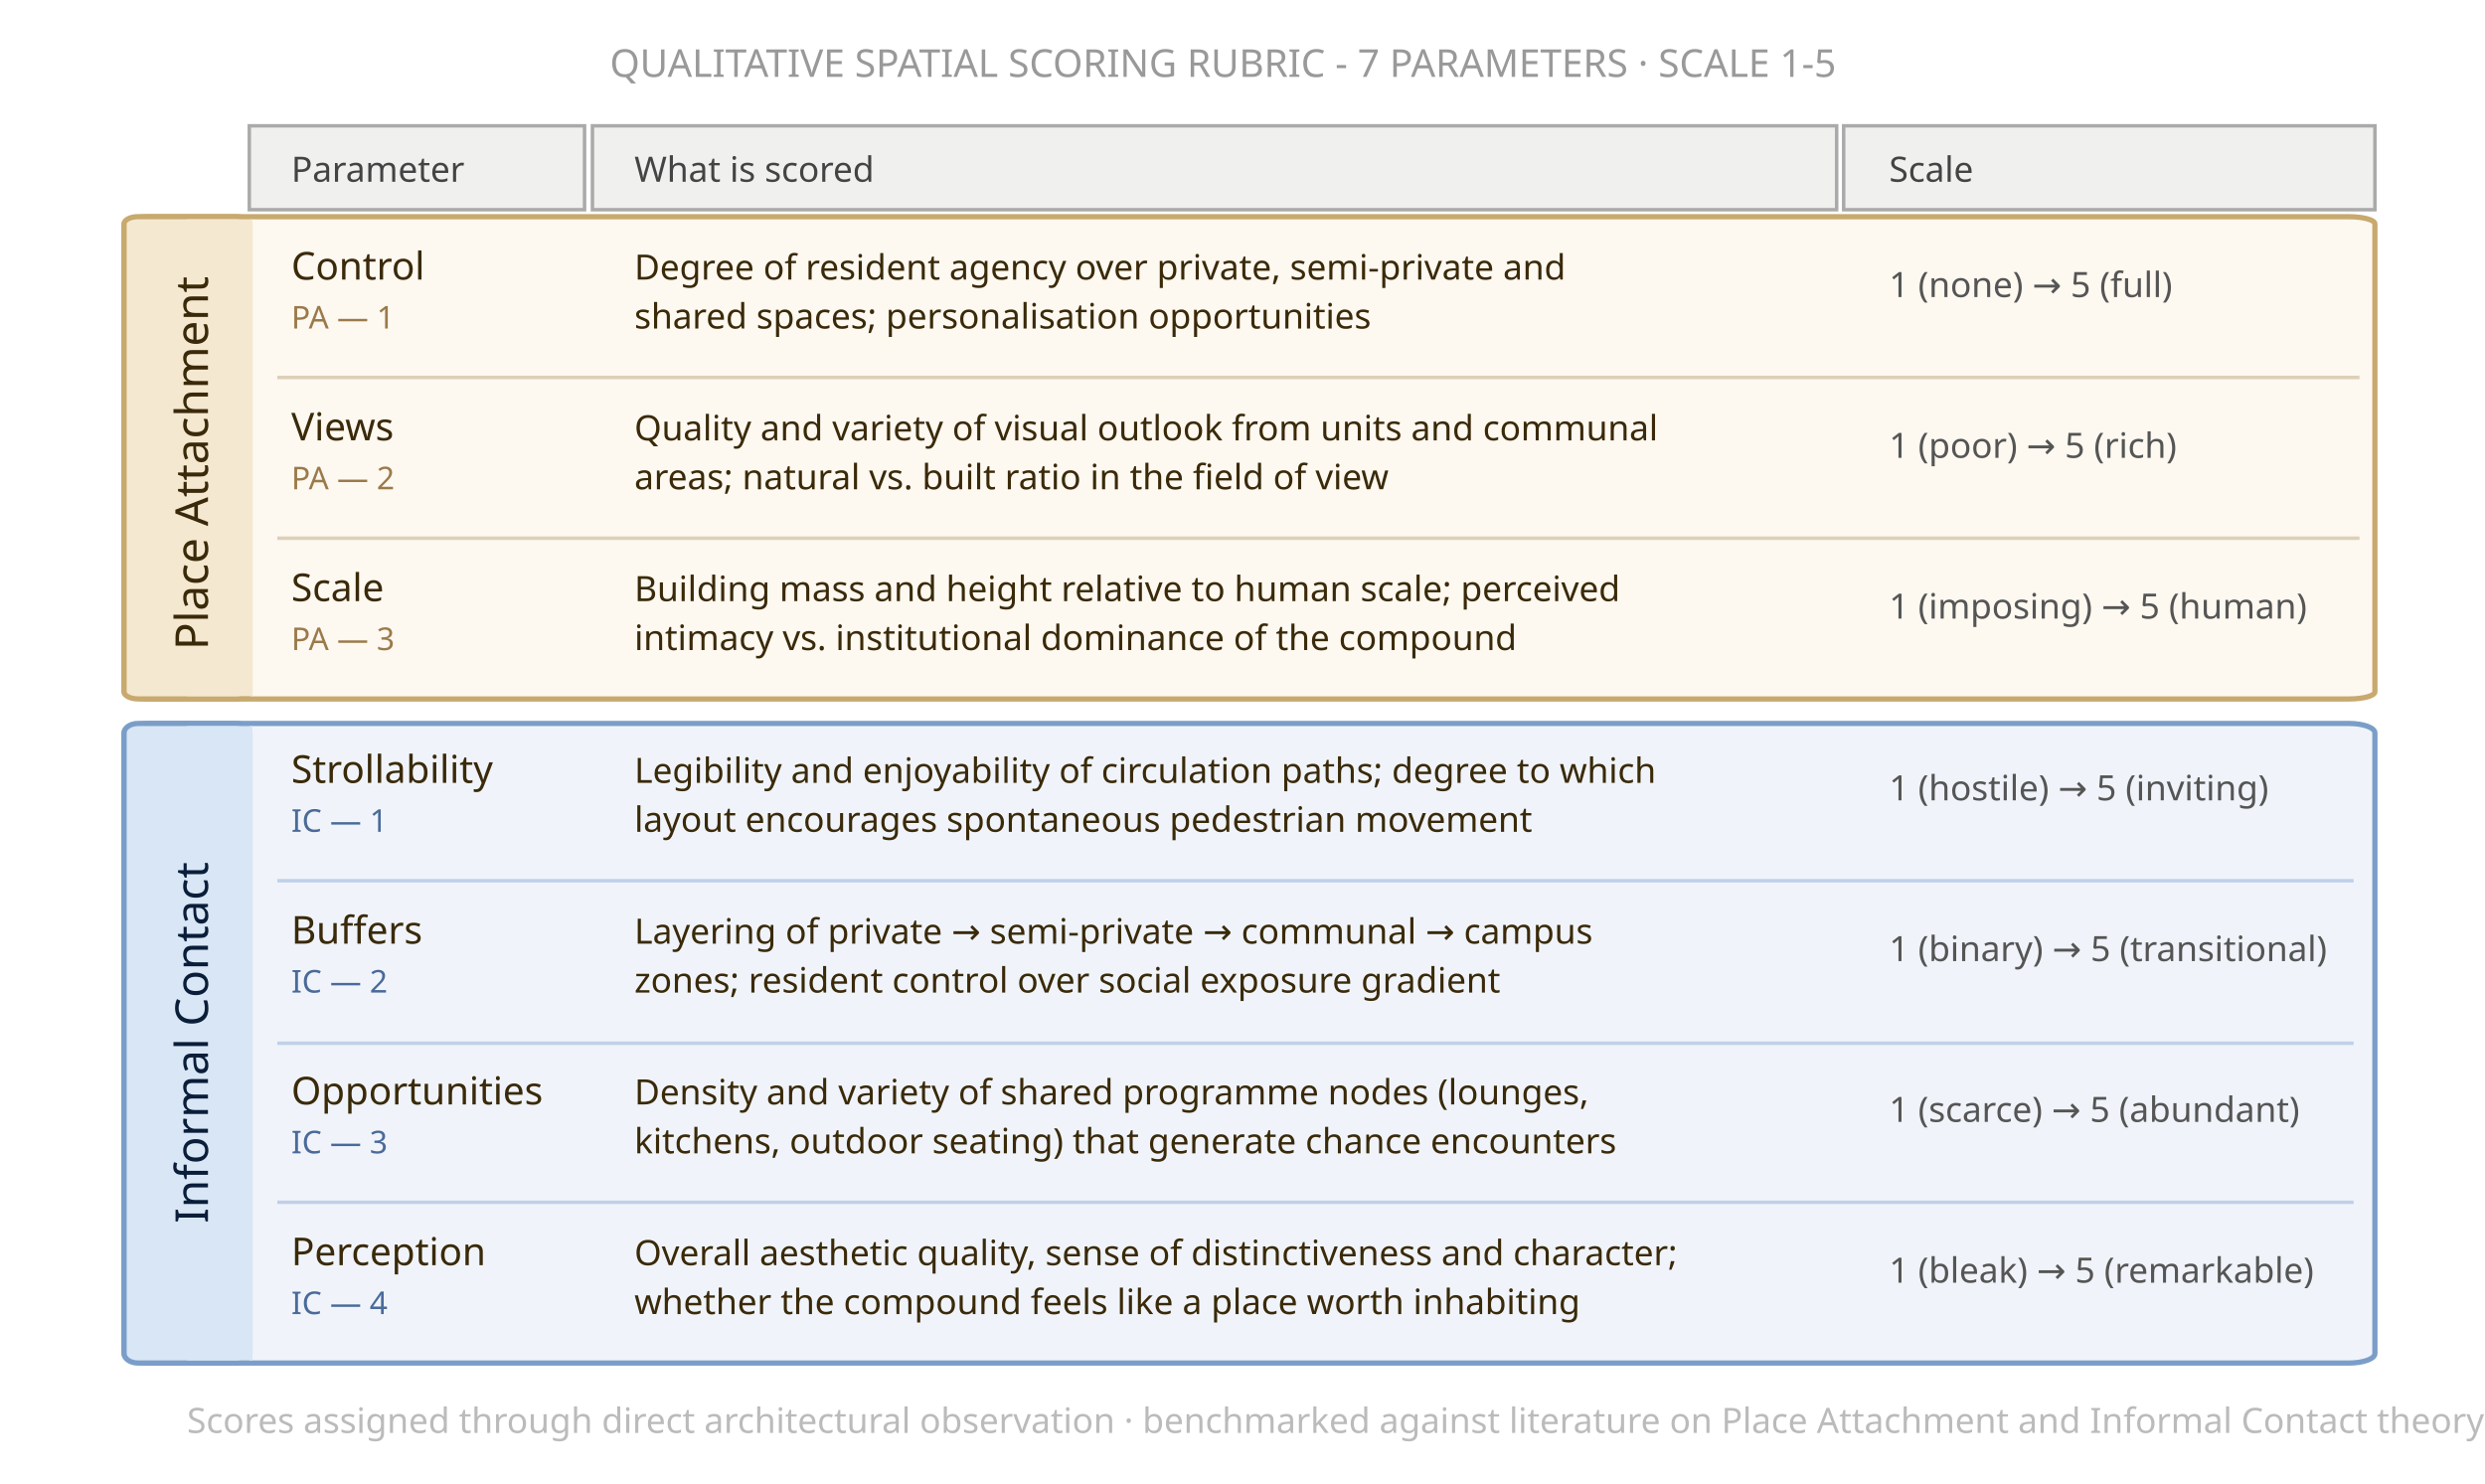
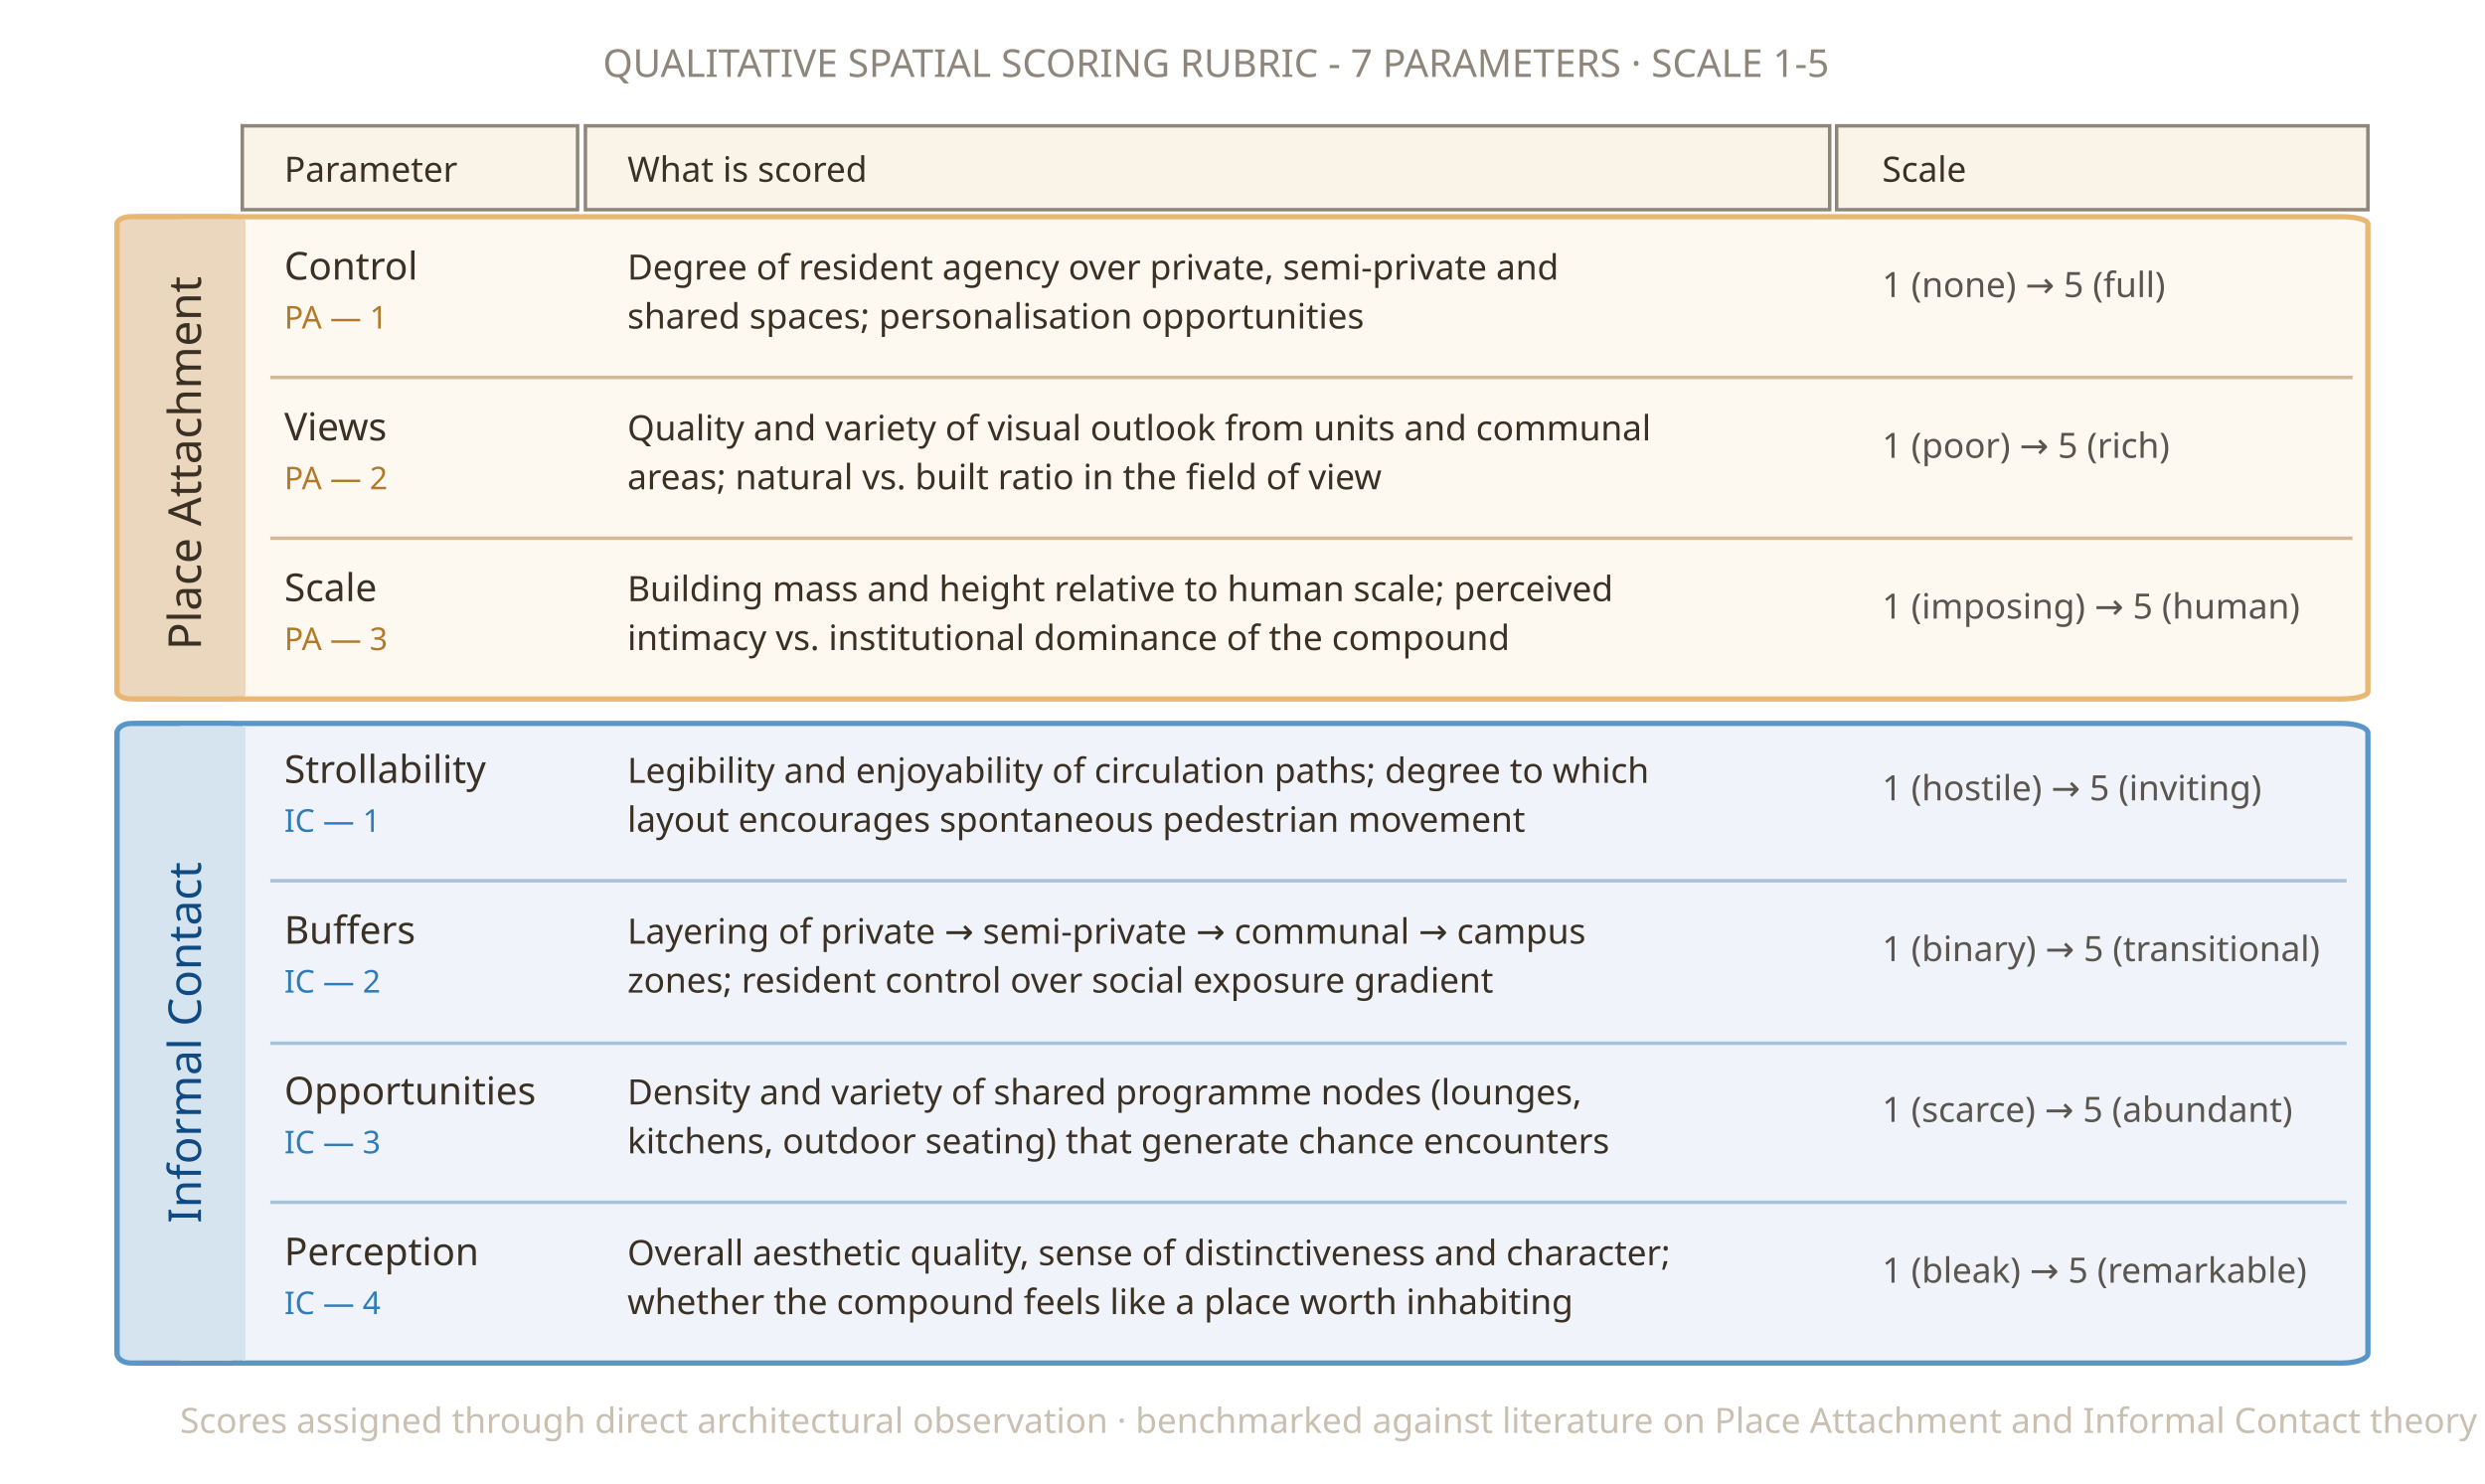
- <svg xmlns="http://www.w3.org/2000/svg" version="1.1" id="Layer_1" x="0px" y="0px" width="711px" height="424.5px" viewBox="240.5 0 711 424.5" enable-background="new 240.5 0 711 424.5" xml:space="preserve">
-   <text transform="matrix(1 0 0 1 414.9814 22)" fill="#999999" font-family="'ArialMT'" font-size="11">QUALITATIVE SPATIAL SCORING RUBRIC - 7 PARAMETERS · SCALE 1-5</text>
-   <rect x="311.833" y="36" fill="#F0F0EE" stroke="#AAAAAA" width="95.917" height="24" />
+ <svg xmlns="http://www.w3.org/2000/svg" version="1.1" id="Layer_1" x="0px" y="0px" width="711px" height="424.5px" viewBox="0 0 711 424.5" enable-background="new 0 0 711 424.5" xml:space="preserve">
+   <text transform="matrix(1 0 0 1 172.4814 22)" fill="#8E867A" font-family="'ArialMT'" font-size="11">QUALITATIVE SPATIAL SCORING RUBRIC - 7 PARAMETERS · SCALE 1-5</text>
+   <rect x="69.333" y="36" fill="#FAF4E8" stroke="#8E867A" width="95.917" height="24" />
  <g>
-     <path fill="#FDF8F0" stroke="#C8A96E" stroke-width="1.5" d="M276,197.948V64.053c0-1.129,3.314-2.044,7.402-2.044h629.195   c4.088,0,7.402,0.916,7.402,2.044v133.896c0,1.129-3.314,2.044-7.402,2.044H283.402C279.314,199.993,276,199.077,276,197.948z" />
-     <path fill="#F5E8D0" stroke="#C8A96E" stroke-width="1.5" d="M276,197.932V64.036c0-1.128,1.791-2.043,4-2.043h28   c2.209,0,4,0.915,4,2.043v133.896c0,1.129-1.791,2.044-4,2.044h-28C277.791,199.977,276,199.062,276,197.932z" />
-     <rect x="294" y="62.75" fill="#F5E8D0" width="18.75" height="136.438" />
+     <path fill="#FDF8F0" stroke="#E8B872" stroke-width="1.5" d="M33.5,197.948V64.053c0-1.129,3.314-2.044,7.402-2.044h629.195   c4.089,0,7.402,0.916,7.402,2.044v133.896c0,1.129-3.314,2.044-7.402,2.044H40.902C36.814,199.993,33.5,199.077,33.5,197.948z" />
+     <path fill="#EBD7BD" stroke="#E8B872" stroke-width="1.5" d="M33.5,197.932V64.036c0-1.128,1.791-2.043,4-2.043h28   c2.209,0,4,0.915,4,2.043v133.896c0,1.129-1.791,2.044-4,2.044h-28C35.291,199.977,33.5,199.062,33.5,197.932z" />
+     <rect x="51.5" y="62.75" fill="#EBD7BD" width="18.75" height="136.438" />
  </g>
-   <text transform="matrix(1 0 0 1 323.8335 52)" fill="#444444" font-family="'Arial-BoldMT'" font-size="10">Parameter</text>
-   <rect x="410" y="36" fill="#F0F0EE" stroke="#AAAAAA" width="356" height="24" />
-   <text transform="matrix(1 0 0 1 422 52)" fill="#444444" font-family="'Arial-BoldMT'" font-size="10">What is scored</text>
-   <rect x="768" y="36" fill="#F0F0EE" stroke="#AAAAAA" width="152" height="24" />
-   <text transform="matrix(1 0 0 1 781 52)" fill="#444444" font-family="'Arial-BoldMT'" font-size="10">Scale</text>
+   <text transform="matrix(1 0 0 1 81.3335 52)" fill="#3A3024" font-family="'Arial-BoldMT'" font-size="10">Parameter</text>
+   <rect x="167.5" y="36" fill="#FAF4E8" stroke="#8E867A" width="356" height="24" />
+   <text transform="matrix(1 0 0 1 179.5 52)" fill="#3A3024" font-family="'Arial-BoldMT'" font-size="10">What is scored</text>
+   <rect x="525.5" y="36" fill="#FAF4E8" stroke="#8E867A" width="152" height="24" />
+   <text transform="matrix(1 0 0 1 538.5 52)" fill="#3A3024" font-family="'Arial-BoldMT'" font-size="10">Scale</text>
  <g>
-     <text transform="matrix(6.123234e-017 -1 1 6.123234e-017 300 186)" fill="#3A2A0A" font-family="'Arial-BoldMT'" font-size="13">Place Attachment</text>
+     <text transform="matrix(6.123234e-017 -1 1 6.123234e-017 57.5 186)" fill="#3A3024" font-family="'Arial-BoldMT'" font-size="13">Place Attachment</text>
  </g>
-   <text transform="matrix(1 0 0 1 323.8335 80)" fill="#3A2A0A" font-family="'Arial-BoldMT'" font-size="11">Control</text>
-   <text transform="matrix(1 0 0 1 323.8335 94)" fill="#9A7A4A" font-family="'ArialMT'" font-size="9">PA — 1</text>
-   <text transform="matrix(1 0 0 1 422 80)" fill="#3A2A0A" font-family="'ArialMT'" font-size="10">Degree of resident agency over private, semi-private and</text>
-   <text transform="matrix(1 0 0 1 422 94)" fill="#3A2A0A" font-family="'ArialMT'" font-size="10">shared spaces; personalisation opportunities</text>
-   <text transform="matrix(1 0 0 1 781 85)" fill="#555555" font-family="'ArialMT'" font-size="10">1 (none) → 5 (full)</text>
-   <text transform="matrix(1 0 0 1 323.8335 126)" fill="#3A2A0A" font-family="'Arial-BoldMT'" font-size="11">Views</text>
-   <text transform="matrix(1 0 0 1 323.8335 140)" fill="#9A7A4A" font-family="'ArialMT'" font-size="9">PA — 2</text>
-   <text transform="matrix(1 0 0 1 422 126)" fill="#3A2A0A" font-family="'ArialMT'" font-size="10">Quality and variety of visual outlook from units and communal</text>
-   <text transform="matrix(1 0 0 1 422 140)" fill="#3A2A0A" font-family="'ArialMT'" font-size="10">areas; natural vs. built ratio in the field of view</text>
-   <text transform="matrix(1 0 0 1 781 131)" fill="#555555" font-family="'ArialMT'" font-size="10">1 (poor) → 5 (rich)</text>
-   <text transform="matrix(1 0 0 1 323.8335 172)" fill="#3A2A0A" font-family="'Arial-BoldMT'" font-size="11">Scale</text>
+   <text transform="matrix(1 0 0 1 81.3335 80)" fill="#3A3024" font-family="'Arial-BoldMT'" font-size="11">Control</text>
+   <text transform="matrix(1 0 0 1 81.3335 94)" fill="#B07A2A" font-family="'ArialMT'" font-size="9">PA — 1</text>
+   <text transform="matrix(1 0 0 1 179.5 80)" fill="#3A3024" font-family="'ArialMT'" font-size="10">Degree of resident agency over private, semi-private and</text>
+   <text transform="matrix(1 0 0 1 179.5 94)" fill="#3A3024" font-family="'ArialMT'" font-size="10">shared spaces; personalisation opportunities</text>
+   <text transform="matrix(1 0 0 1 538.5 85)" fill="#5A554E" font-family="'ArialMT'" font-size="10">1 (none) → 5 (full)</text>
+   <text transform="matrix(1 0 0 1 81.3335 126)" fill="#3A3024" font-family="'Arial-BoldMT'" font-size="11">Views</text>
+   <text transform="matrix(1 0 0 1 81.3335 140)" fill="#B07A2A" font-family="'ArialMT'" font-size="9">PA — 2</text>
+   <text transform="matrix(1 0 0 1 179.5 126)" fill="#3A3024" font-family="'ArialMT'" font-size="10">Quality and variety of visual outlook from units and communal</text>
+   <text transform="matrix(1 0 0 1 179.5 140)" fill="#3A3024" font-family="'ArialMT'" font-size="10">areas; natural vs. built ratio in the field of view</text>
+   <text transform="matrix(1 0 0 1 538.5 131)" fill="#5A554E" font-family="'ArialMT'" font-size="10">1 (poor) → 5 (rich)</text>
+   <text transform="matrix(1 0 0 1 81.3335 172)" fill="#3A3024" font-family="'Arial-BoldMT'" font-size="11">Scale</text>
  <g>
-     <path fill="#F0F4FA" stroke="#7A9EC8" stroke-width="1.5" d="M276,387.289V209.711c0-1.497,3.314-2.711,7.402-2.711h629.195   c4.088,0,7.402,1.214,7.402,2.711v177.578c0,1.497-3.314,2.711-7.402,2.711H283.402C279.314,390,276,388.786,276,387.289z" />
-     <path fill="#D8E6F5" stroke="#7A9EC8" stroke-width="1.5" d="M276,387.289V209.711c0-1.497,1.791-2.711,4-2.711h28   c2.209,0,4,1.214,4,2.711v177.578c0,1.497-1.791,2.711-4,2.711h-28C277.791,390,276,388.786,276,387.289z" />
-     <rect x="294" y="207.75" fill="#D8E6F5" width="18.75" height="181.5" />
+     <path fill="#F0F4FA" stroke="#5A95C8" stroke-width="1.5" d="M33.5,387.289V209.711c0-1.497,3.314-2.711,7.402-2.711h629.195   c4.089,0,7.402,1.214,7.402,2.711v177.578c0,1.497-3.314,2.711-7.402,2.711H40.902C36.814,390,33.5,388.786,33.5,387.289z" />
+     <path fill="#D6E4F0" stroke="#5A95C8" stroke-width="1.5" d="M33.5,387.289V209.711c0-1.497,1.791-2.711,4-2.711h28   c2.209,0,4,1.214,4,2.711v177.578c0,1.497-1.791,2.711-4,2.711h-28C35.291,390,33.5,388.786,33.5,387.289z" />
+     <rect x="51.5" y="207.75" fill="#D6E4F0" width="18.75" height="181.5" />
  </g>
-   <text transform="matrix(1 0 0 1 323.8335 186)" fill="#9A7A4A" font-family="'ArialMT'" font-size="9">PA — 3</text>
-   <text transform="matrix(1 0 0 1 422 172)" fill="#3A2A0A" font-family="'ArialMT'" font-size="10">Building mass and height relative to human scale; perceived</text>
-   <text transform="matrix(1 0 0 1 422 186)" fill="#3A2A0A" font-family="'ArialMT'" font-size="10">intimacy vs. institutional dominance of the compound</text>
-   <text transform="matrix(1 0 0 1 781 177)" fill="#555555" font-family="'ArialMT'" font-size="10">1 (imposing) → 5 (human)</text>
+   <text transform="matrix(1 0 0 1 81.3335 186)" fill="#B07A2A" font-family="'ArialMT'" font-size="9">PA — 3</text>
+   <text transform="matrix(1 0 0 1 179.5 172)" fill="#3A3024" font-family="'ArialMT'" font-size="10">Building mass and height relative to human scale; perceived</text>
+   <text transform="matrix(1 0 0 1 179.5 186)" fill="#3A3024" font-family="'ArialMT'" font-size="10">intimacy vs. institutional dominance of the compound</text>
+   <text transform="matrix(1 0 0 1 538.5 177)" fill="#5A554E" font-family="'ArialMT'" font-size="10">1 (imposing) → 5 (human)</text>
  <g>
-     <text transform="matrix(6.123234e-017 -1 1 6.123234e-017 300 350)" fill="#0A1E3A" font-family="'Arial-BoldMT'" font-size="13">Informal Contact</text>
+     <text transform="matrix(6.123234e-017 -1 1 6.123234e-017 57.5 350)" fill="#0F4A82" font-family="'Arial-BoldMT'" font-size="13">Informal Contact</text>
  </g>
-   <text transform="matrix(1 0 0 1 323.8335 224)" fill="#3A2A0A" font-family="'Arial-BoldMT'" font-size="11">Strollability</text>
+   <text transform="matrix(1 0 0 1 81.3335 224)" fill="#3A3024" font-family="'Arial-BoldMT'" font-size="11">Strollability</text>
  <g>
-     <text transform="matrix(1 0 0 1 323.8335 238)" fill="#4A6A9A" font-family="'ArialMT'" font-size="9">IC — 1</text>
+     <text transform="matrix(1 0 0 1 81.3335 238)" fill="#2E7CB8" font-family="'ArialMT'" font-size="9">IC — 1</text>
  </g>
-   <text transform="matrix(1 0 0 1 422 224)" fill="#3A2A0A" font-family="'ArialMT'" font-size="10">Legibility and enjoyability of circulation paths; degree to which</text>
-   <text transform="matrix(1 0 0 1 422 238)" fill="#3A2A0A" font-family="'ArialMT'" font-size="10">layout encourages spontaneous pedestrian movement</text>
-   <text transform="matrix(1 0 0 1 781 229)" fill="#555555" font-family="'ArialMT'" font-size="10">1 (hostile) → 5 (inviting)</text>
-   <text transform="matrix(1 0 0 1 323.8335 270)" fill="#3A2A0A" font-family="'Arial-BoldMT'" font-size="11">Buffers</text>
+   <text transform="matrix(1 0 0 1 179.5 224)" fill="#3A3024" font-family="'ArialMT'" font-size="10">Legibility and enjoyability of circulation paths; degree to which</text>
+   <text transform="matrix(1 0 0 1 179.5 238)" fill="#3A3024" font-family="'ArialMT'" font-size="10">layout encourages spontaneous pedestrian movement</text>
+   <text transform="matrix(1 0 0 1 538.5 229)" fill="#5A554E" font-family="'ArialMT'" font-size="10">1 (hostile) → 5 (inviting)</text>
+   <text transform="matrix(1 0 0 1 81.3335 270)" fill="#3A3024" font-family="'Arial-BoldMT'" font-size="11">Buffers</text>
  <g>
-     <text transform="matrix(1 0 0 1 323.8335 284)" fill="#4A6A9A" font-family="'ArialMT'" font-size="9">IC — 2</text>
+     <text transform="matrix(1 0 0 1 81.3335 284)" fill="#2E7CB8" font-family="'ArialMT'" font-size="9">IC — 2</text>
  </g>
-   <text transform="matrix(1 0 0 1 422 270)" fill="#3A2A0A" font-family="'ArialMT'" font-size="10">Layering of private → semi-private → communal → campus</text>
-   <text transform="matrix(1 0 0 1 422 284)" fill="#3A2A0A" font-family="'ArialMT'" font-size="10">zones; resident control over social exposure gradient</text>
-   <text transform="matrix(1 0 0 1 781 275)" fill="#555555" font-family="'ArialMT'" font-size="10">1 (binary) → 5 (transitional)</text>
-   <text transform="matrix(1 0 0 1 323.8335 316)" fill="#3A2A0A" font-family="'Arial-BoldMT'" font-size="11">Opportunities</text>
+   <text transform="matrix(1 0 0 1 179.5 270)" fill="#3A3024" font-family="'ArialMT'" font-size="10">Layering of private → semi-private → communal → campus</text>
+   <text transform="matrix(1 0 0 1 179.5 284)" fill="#3A3024" font-family="'ArialMT'" font-size="10">zones; resident control over social exposure gradient</text>
+   <text transform="matrix(1 0 0 1 538.5 275)" fill="#5A554E" font-family="'ArialMT'" font-size="10">1 (binary) → 5 (transitional)</text>
+   <text transform="matrix(1 0 0 1 81.3335 316)" fill="#3A3024" font-family="'Arial-BoldMT'" font-size="11">Opportunities</text>
  <g>
-     <text transform="matrix(1 0 0 1 323.8335 330)" fill="#4A6A9A" font-family="'ArialMT'" font-size="9">IC — 3</text>
+     <text transform="matrix(1 0 0 1 81.3335 330)" fill="#2E7CB8" font-family="'ArialMT'" font-size="9">IC — 3</text>
  </g>
-   <text transform="matrix(1 0 0 1 422 316)" fill="#3A2A0A" font-family="'ArialMT'" font-size="10">Density and variety of shared programme nodes (lounges,</text>
-   <text transform="matrix(1 0 0 1 422 330)" fill="#3A2A0A" font-family="'ArialMT'" font-size="10">kitchens, outdoor seating) that generate chance encounters</text>
-   <text transform="matrix(1 0 0 1 781 321)" fill="#555555" font-family="'ArialMT'" font-size="10">1 (scarce) → 5 (abundant)</text>
-   <text transform="matrix(1 0 0 1 323.8335 362)" fill="#3A2A0A" font-family="'Arial-BoldMT'" font-size="11">Perception</text>
+   <text transform="matrix(1 0 0 1 179.5 316)" fill="#3A3024" font-family="'ArialMT'" font-size="10">Density and variety of shared programme nodes (lounges,</text>
+   <text transform="matrix(1 0 0 1 179.5 330)" fill="#3A3024" font-family="'ArialMT'" font-size="10">kitchens, outdoor seating) that generate chance encounters</text>
+   <text transform="matrix(1 0 0 1 538.5 321)" fill="#5A554E" font-family="'ArialMT'" font-size="10">1 (scarce) → 5 (abundant)</text>
+   <text transform="matrix(1 0 0 1 81.3335 362)" fill="#3A3024" font-family="'Arial-BoldMT'" font-size="11">Perception</text>
  <g>
-     <text transform="matrix(1 0 0 1 323.8335 376)" fill="#4A6A9A" font-family="'ArialMT'" font-size="9">IC — 4</text>
+     <text transform="matrix(1 0 0 1 81.3335 376)" fill="#2E7CB8" font-family="'ArialMT'" font-size="9">IC — 4</text>
  </g>
-   <text transform="matrix(1 0 0 1 422 362)" fill="#3A2A0A" font-family="'ArialMT'" font-size="10">Overall aesthetic quality, sense of distinctiveness and character;</text>
-   <text transform="matrix(1 0 0 1 422 376)" fill="#3A2A0A" font-family="'ArialMT'" font-size="10">whether the compound feels like a place worth inhabiting</text>
-   <text transform="matrix(1 0 0 1 781 367)" fill="#555555" font-family="'ArialMT'" font-size="10">1 (bleak) → 5 (remarkable)</text>
-   <text transform="matrix(1 0 0 1 294 410)" fill="#BBBBBB" font-family="'ArialMT'" font-size="10">Scores assigned through direct architectural observation · benchmarked against literature on Place Attachment and Informal Contact theory</text>
-   <line fill="none" stroke="#C0D0E8" x1="319.833" y1="252" x2="913.917" y2="252" />
-   <line fill="none" stroke="#C0D0E8" x1="319.833" y1="298.5" x2="913.917" y2="298.5" />
-   <line fill="none" stroke="#C0D0E8" x1="319.833" y1="344" x2="913.917" y2="344" />
-   <line fill="none" stroke="#DDD0B8" x1="319.833" y1="108" x2="915.584" y2="108" />
-   <line fill="none" stroke="#DDD0B8" x1="319.833" y1="154" x2="915.584" y2="154" />
+   <text transform="matrix(1 0 0 1 179.5 362)" fill="#3A3024" font-family="'ArialMT'" font-size="10">Overall aesthetic quality, sense of distinctiveness and character;</text>
+   <text transform="matrix(1 0 0 1 179.5 376)" fill="#3A3024" font-family="'ArialMT'" font-size="10">whether the compound feels like a place worth inhabiting</text>
+   <text transform="matrix(1 0 0 1 538.5 367)" fill="#5A554E" font-family="'ArialMT'" font-size="10">1 (bleak) → 5 (remarkable)</text>
+   <text transform="matrix(1 0 0 1 51.5 410)" fill="#C9C0B2" font-family="'ArialMT'" font-size="10">Scores assigned through direct architectural observation · benchmarked against literature on Place Attachment and Informal Contact theory</text>
+   <line fill="none" stroke="#A8C2DC" x1="77.333" y1="252" x2="671.417" y2="252" />
+   <line fill="none" stroke="#A8C2DC" x1="77.333" y1="298.5" x2="671.417" y2="298.5" />
+   <line fill="none" stroke="#A8C2DC" x1="77.333" y1="344" x2="671.417" y2="344" />
+   <line fill="none" stroke="#D4B998" x1="77.333" y1="108" x2="673.084" y2="108" />
+   <line fill="none" stroke="#D4B998" x1="77.333" y1="154" x2="673.084" y2="154" />
</svg>
